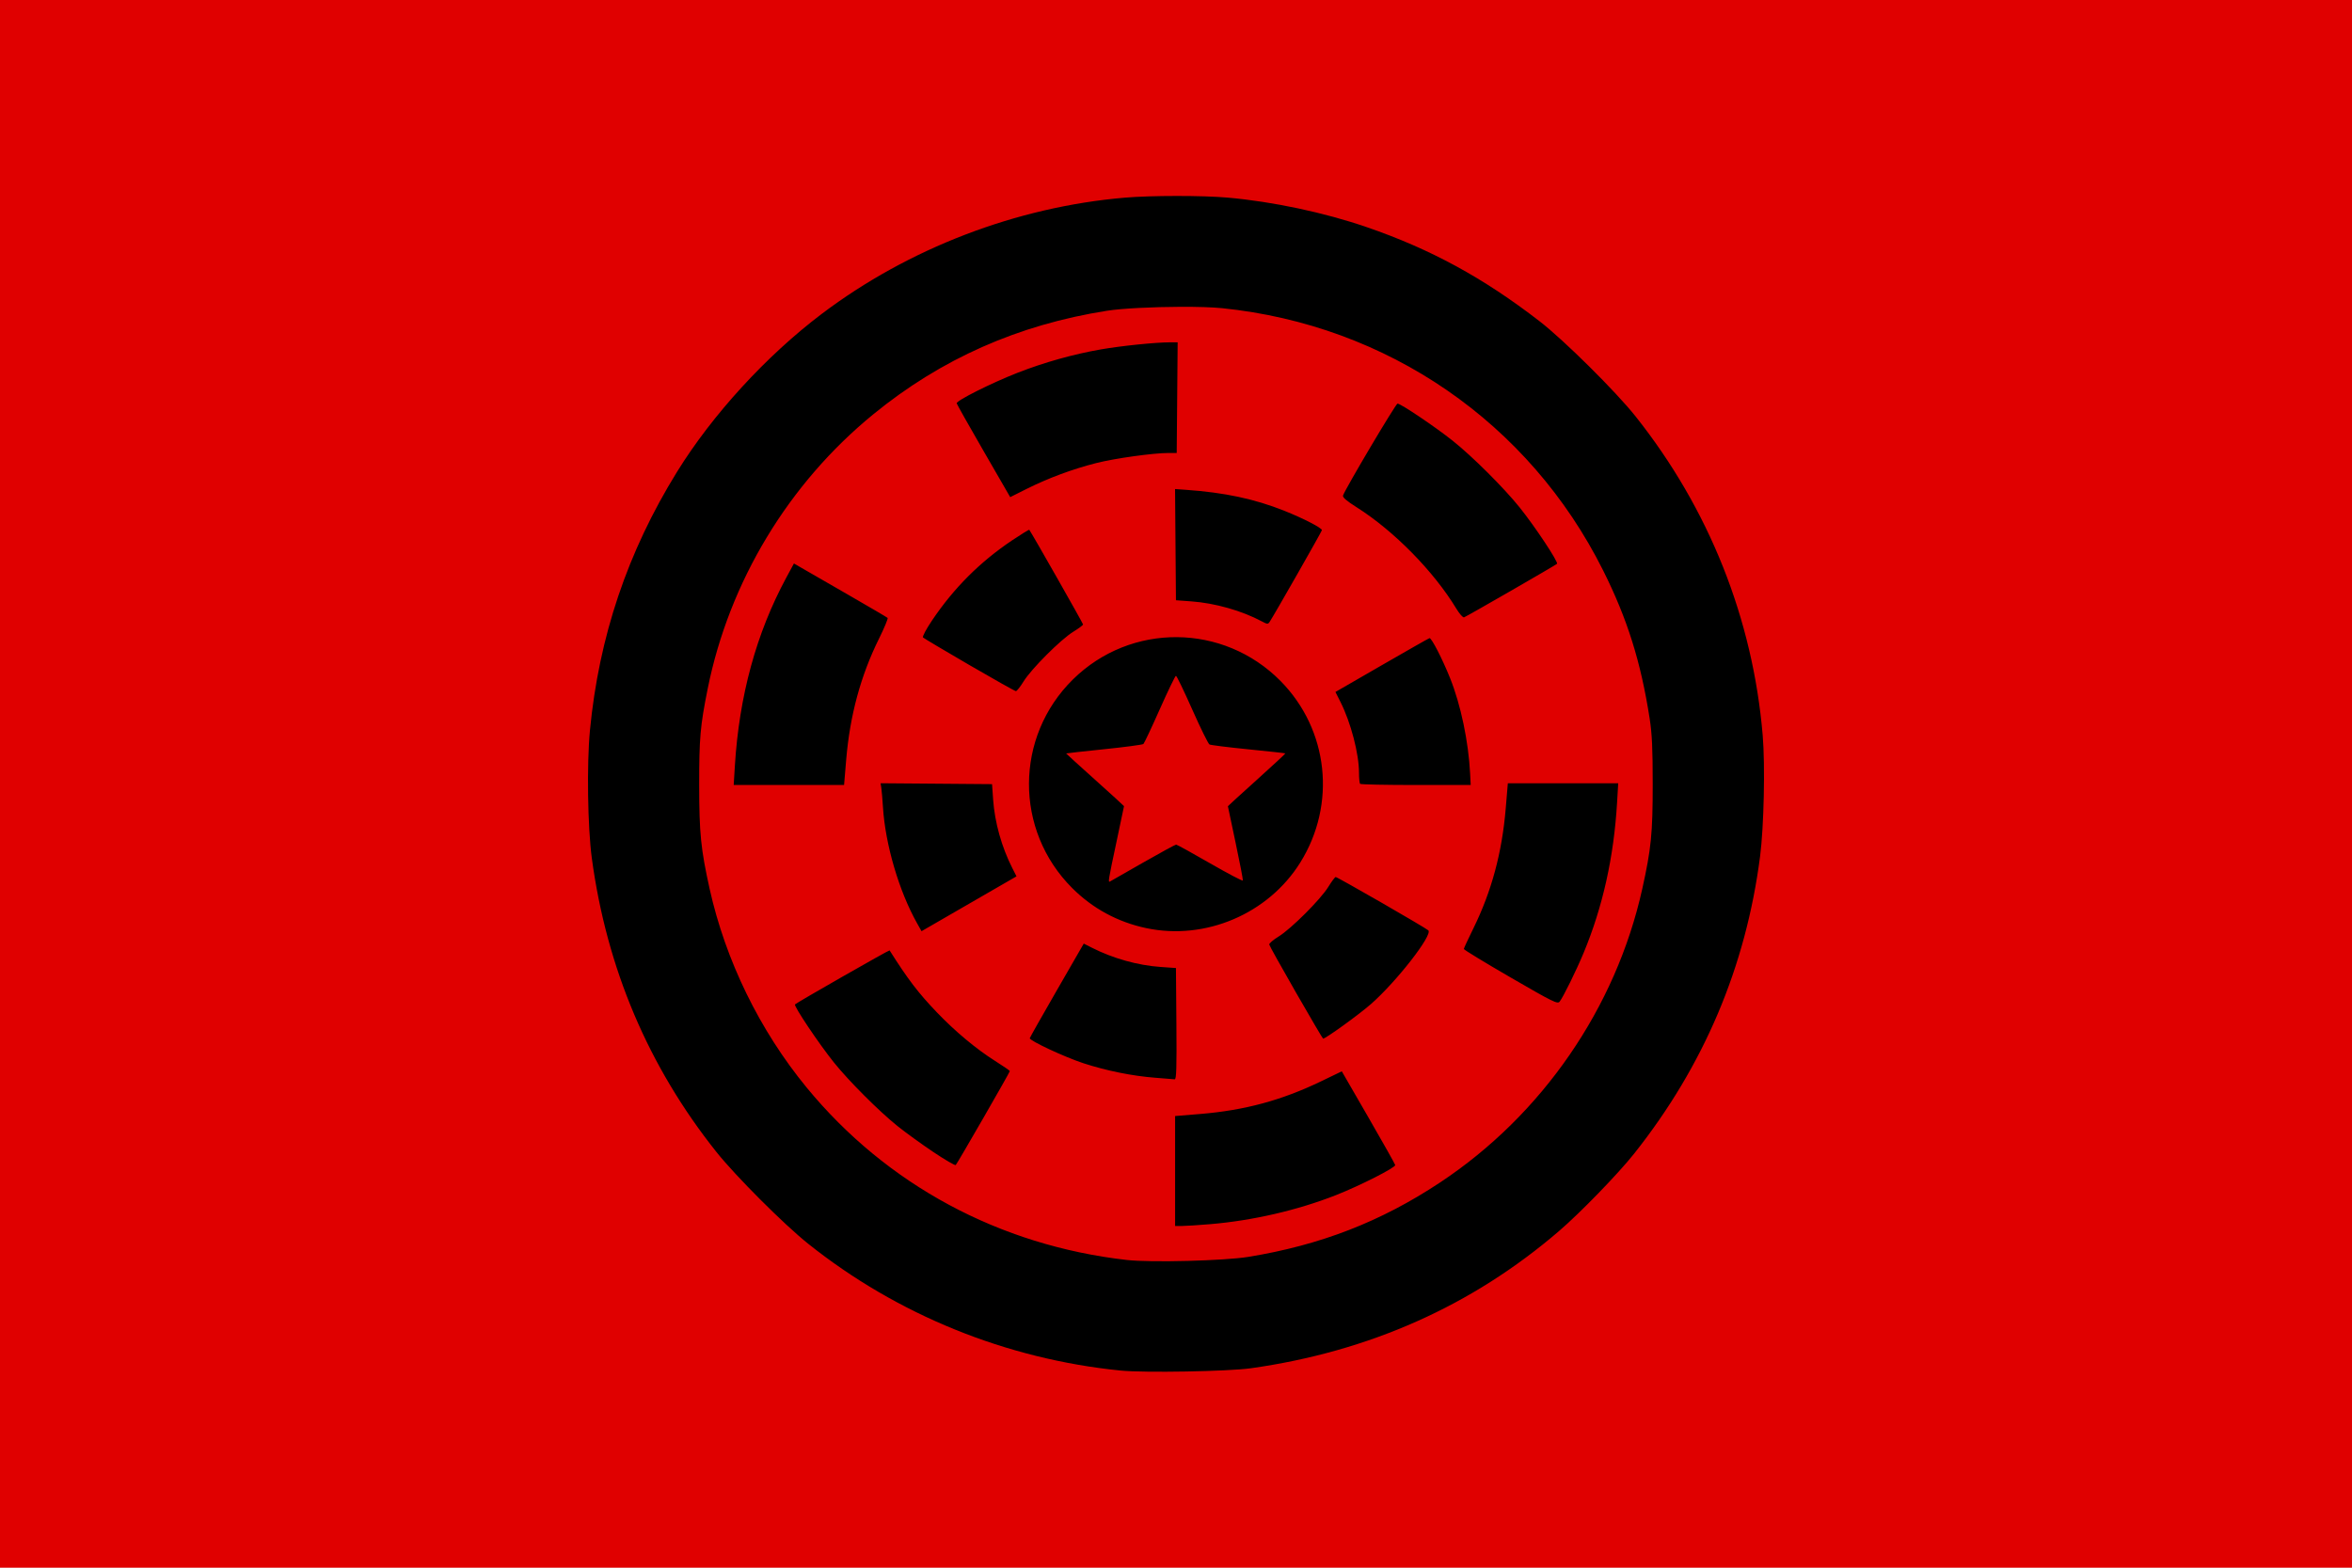
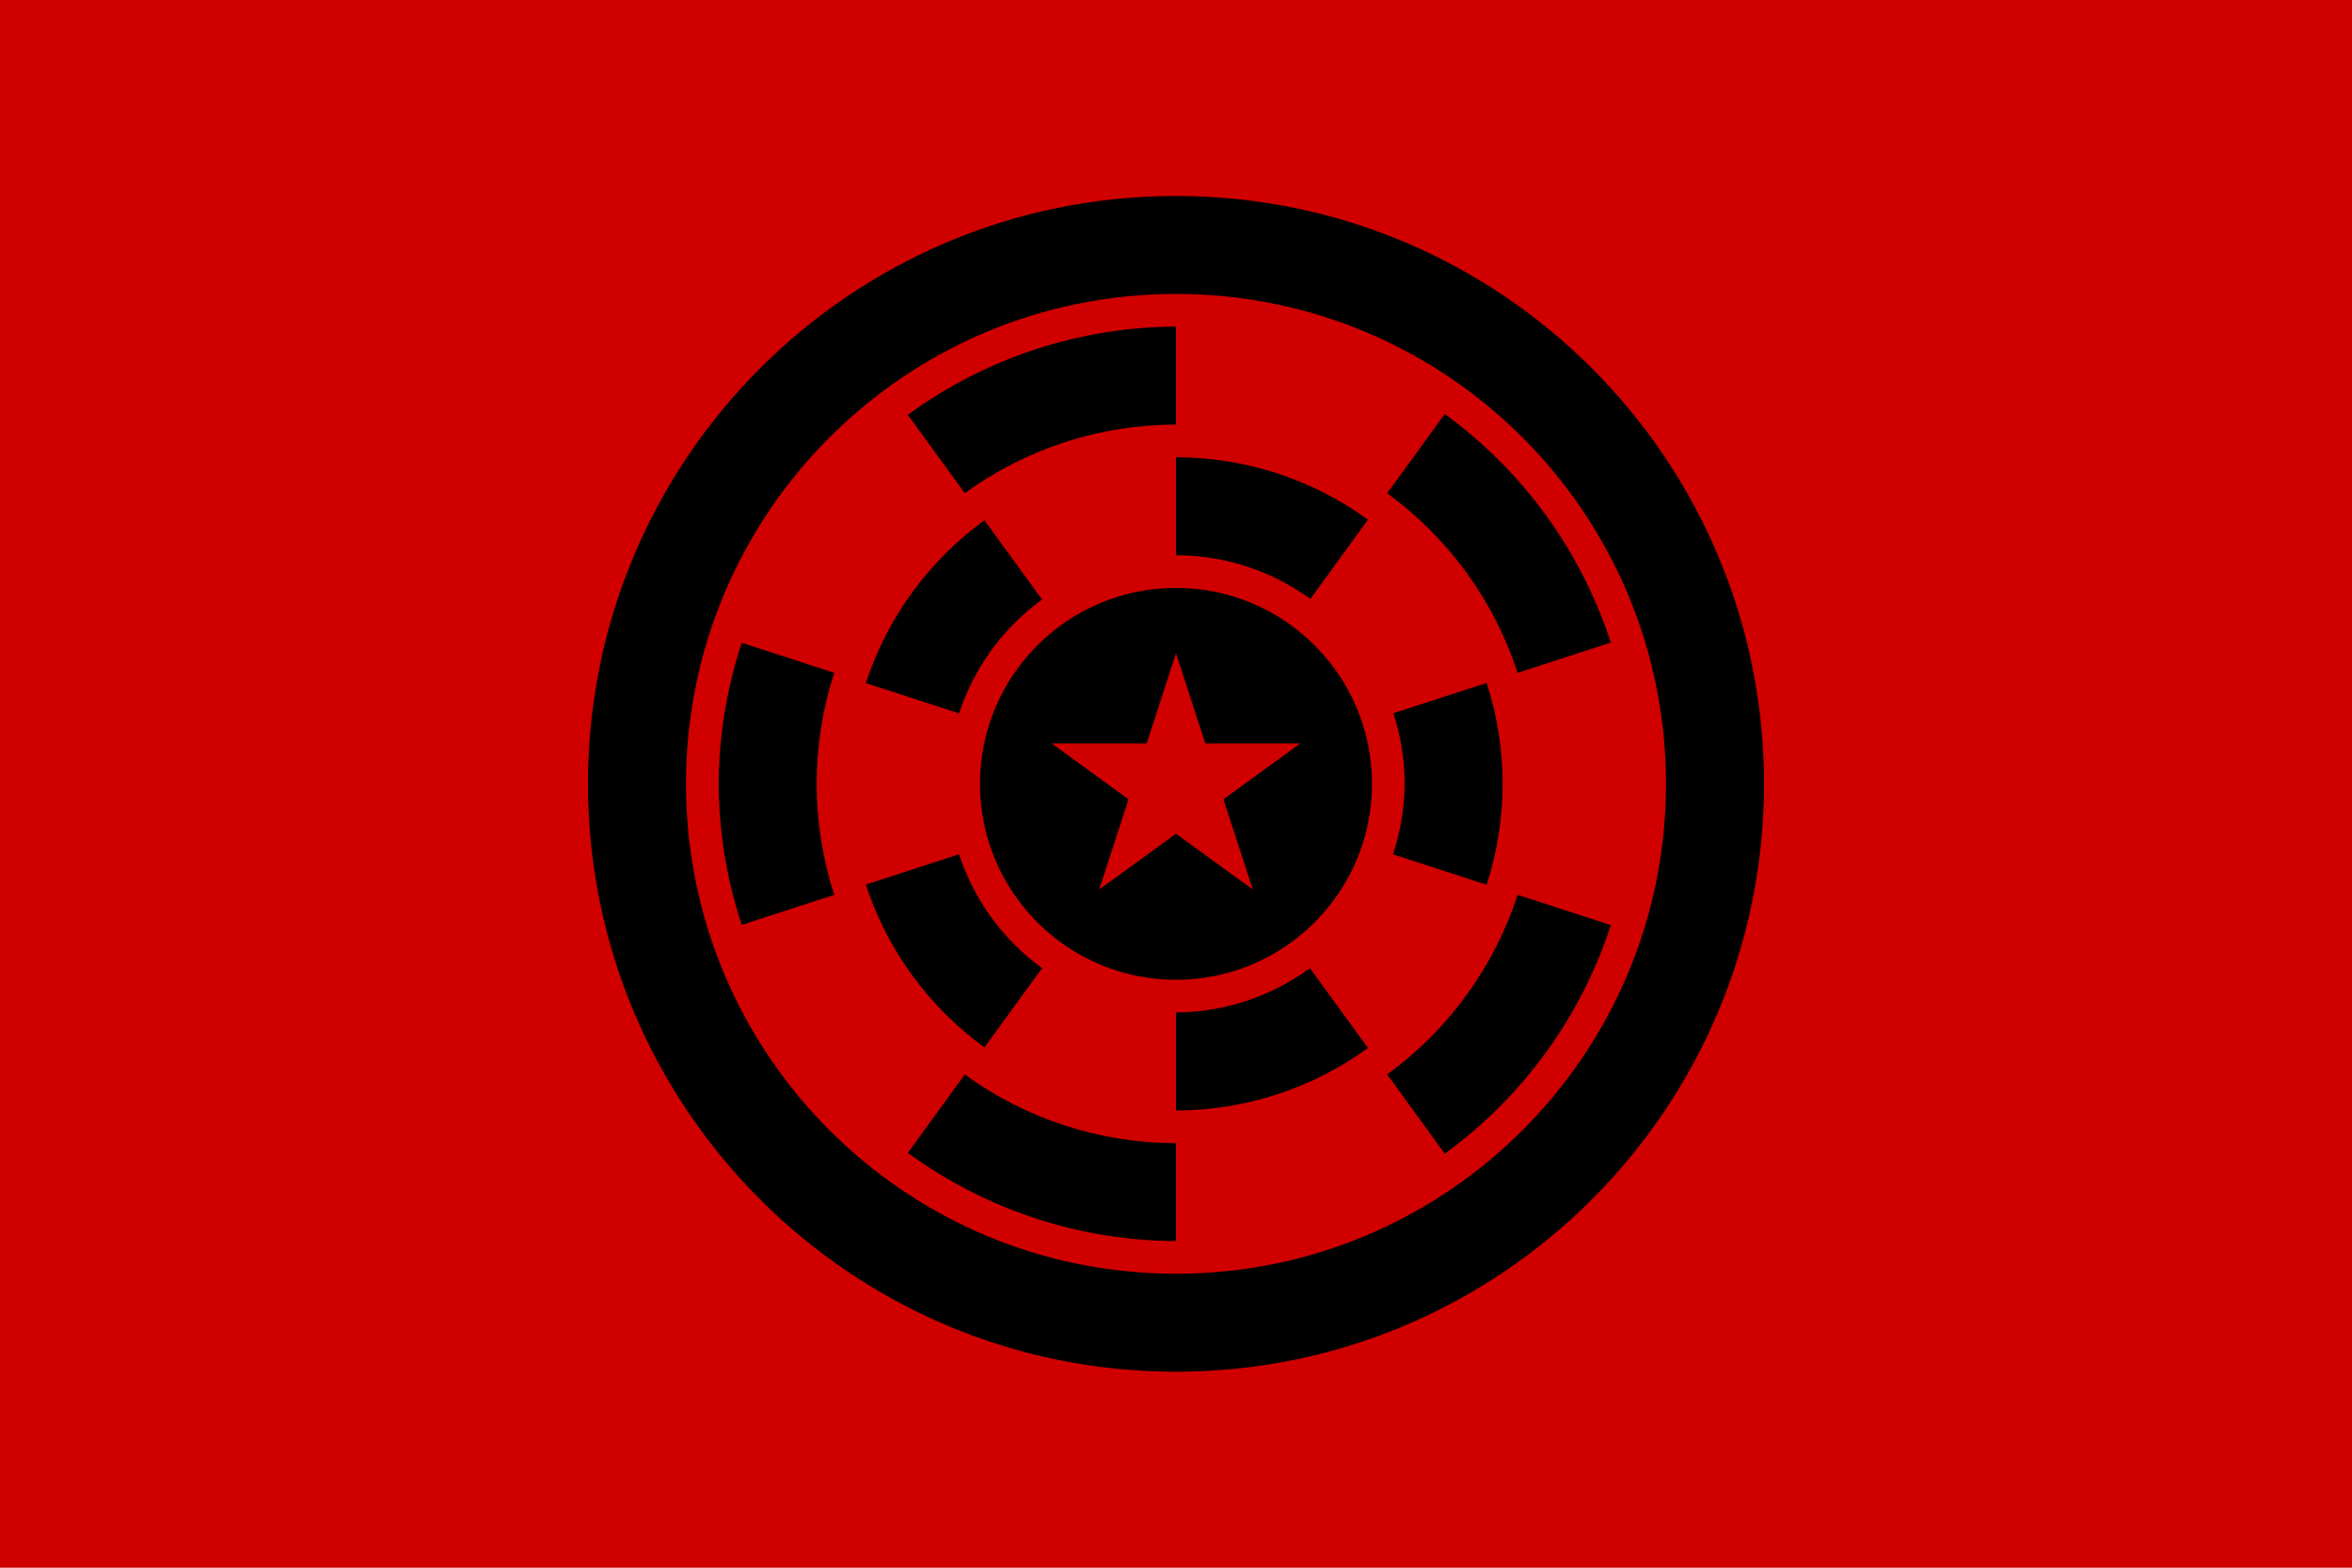
- <svg xmlns="http://www.w3.org/2000/svg" xml:space="preserve" width="3072" height="2048" viewBox="0 0 812.8 541.867">
-   <path fill="#e00000" d="M0 0h812.8v541.867H0Z" paint-order="stroke fill markers" />
-   <path d="M406.697 67.733c-6.682.002-13.42.197-17.968.585-37.43 3.194-74.776 17.516-104.746 40.168-19.125 14.455-37.78 34.82-50.012 54.597-17.113 27.669-26.985 56.975-30.102 89.384-1.116 11.597-.793 33.466.652 44.171 5.14 38.05 19.52 71.972 43.04 101.52 6.598 8.288 23.368 25.068 31.714 31.732 30.768 24.569 68.507 39.888 107.983 43.84v-.001c8.201.821 37.196.31 45.017-.795 40.91-5.77 76.458-21.604 106.512-47.443 7.415-6.374 20.397-19.762 25.94-26.745 24.111-30.394 38.593-64.584 43.52-102.749 1.32-10.243 1.78-31.423.904-41.812-3.398-40.29-18.548-78.315-43.936-110.27-6.853-8.626-24.789-26.398-33.195-32.893-19.423-15.01-37.633-24.923-59.729-32.52-14.66-5.04-32.329-8.794-47.96-10.191-4.326-.387-10.955-.579-17.634-.578zm1.28 38.315c5.697-.021 10.971.13 14.378.475 57.157 5.845 106.118 39.559 131.654 90.655 8.376 16.761 13.021 31.554 16.079 51.201.819 5.259 1.053 10.311 1.053 22.659 0 17.008-.529 22.32-3.607 36.194-9.126 41.135-34.618 78.146-69.939 101.531-20.405 13.513-41.293 21.611-66.202 25.672-8.328 1.358-33.75 2.01-41.97 1.077-44.03-4.997-83.061-26.02-110.655-59.598-16.22-19.734-28.053-43.978-33.535-68.682-3.048-13.746-3.599-19.217-3.61-35.9-.01-16.235.359-20.417 2.936-33.252 7.422-36.974 27.921-70.942 57.279-94.918 23.425-19.131 50.059-30.931 80.713-35.752 5.233-.824 15.93-1.327 25.426-1.362zm-1.006 12.267-2.647.007c-5.053.012-16.808 1.215-23.833 2.439-9.557 1.663-19.644 4.494-28.835 8.083-9.024 3.527-21.243 9.659-21.045 10.564.076.35 4.269 7.792 9.316 16.531v-.001l9.178 15.895 5.689-2.85c7.426-3.718 15.881-6.86 24.01-8.92 6.497-1.649 19.726-3.492 25.063-3.493h2.779l.163-19.128zm75.984 21.188c-.6 0-18.004 29.355-18.839 31.78-.21.61 1.231 1.854 4.725 4.063 12.895 8.155 26.659 22.165 34.463 35.073 1.068 1.765 2.254 3.1 2.636 2.964.967-.343 31.566-17.968 32.127-18.505.567-.546-7.549-12.806-12.9-19.475-5.448-6.794-16.373-17.675-23.159-23.072-6.123-4.871-17.943-12.828-19.053-12.828zm-76.882 29.536.155 19.219.155 19.219 5.296.384c8.228.596 17.482 3.224 24.41 6.93 1.887 1.01 2.097 1.02 2.687.128 1.584-2.397 18.033-31.262 18.048-31.67.027-.756-6.428-4.083-12.984-6.696-10.343-4.118-20.6-6.303-34.081-7.254zm-50.378 14.086c-.093-.123-2.76 1.519-5.929 3.641-11.094 7.447-20.1 16.448-27.652 27.653-2.014 2.987-3.425 5.64-3.148 5.916.276.276 7.48 4.563 16.008 9.52 8.525 4.958 15.77 9.025 16.094 9.034.324.01 1.518-1.493 2.648-3.338 2.655-4.323 12.863-14.534 17.185-17.187 1.845-1.133 3.368-2.266 3.383-2.518.021-.347-17.722-31.58-18.589-32.721zm-81.329 11.641-2.638 4.884c-10.362 19.184-16.283 40.861-17.772 65.06l-.407 6.622h38.144l.726-8.681c1.28-15.318 5.01-29.1 11.326-41.86 1.862-3.762 3.209-7.01 2.993-7.218-.217-.208-6.487-3.888-13.928-8.173-7.441-4.287-14.639-8.433-15.989-9.214zm132.386 25.462c-12.973-.1-25.992 4.773-35.99 14.633-20.122 19.847-20.24 52.09-.265 72.067 7.09 7.09 15.734 11.776 25.588 13.87 20.441 4.343 42.197-4.913 53.258-22.66 12.573-20.174 9.786-45.915-6.787-62.725-9.874-10.013-22.828-15.085-35.804-15.185zm87.246.342c-.287.08-7.718 4.303-16.512 9.377l-15.99 9.232 1.716 3.397c3.611 7.156 6.431 17.94 6.431 24.59 0 1.86.177 3.558.392 3.773.216.216 8.904.393 19.3.393h18.908l-.202-3.973c-.56-11.02-3.227-23.733-6.91-32.932-2.669-6.673-6.464-14.044-7.133-13.857zm-87.615 13.023c.252 0 2.788 5.25 5.637 11.66 2.845 6.413 5.526 11.845 5.95 12.072.424.226 6.467.98 13.423 1.675 6.958.694 12.718 1.325 12.799 1.402.08.077-4.355 4.193-9.857 9.147-5.499 4.95-10.004 9.058-10.004 9.12 0 .062 1.202 5.757 2.671 12.65 1.466 6.894 2.595 12.757 2.501 13.024-.093.267-5.204-2.418-11.35-5.959-6.15-3.544-11.417-6.447-11.704-6.449-.288-.003-5.454 2.81-11.475 6.249-6.021 3.44-11.151 6.368-11.394 6.508-.71.41-.574-.427 2.207-13.48 1.457-6.834 2.648-12.495 2.648-12.574 0-.079-4.502-4.184-10.004-9.123-5.5-4.936-10.003-9.029-10.003-9.088 0-.06 5.894-.714 13.093-1.455 7.201-.74 13.328-1.557 13.616-1.814.288-.257 2.836-5.667 5.656-12.016 2.823-6.351 5.339-11.549 5.59-11.549zm-102.072 37.134.253 1.626c.14.895.397 3.909.573 6.698.81 12.855 5.558 29.01 11.777 40.059l1.55 2.755 12.771-7.379c7.024-4.056 14.408-8.323 16.408-9.478l3.636-2.099-1.434-2.83c-3.705-7.31-6.083-15.803-6.64-23.696l-.375-5.345-19.26-.156zm216.762.016-.725 8.68c-1.274 15.246-4.871 28.615-11.123 41.344-1.828 3.723-3.34 6.98-3.358 7.24-.019.26 7.248 4.688 16.149 9.841 14.797 8.567 16.25 9.282 16.967 8.356 1.266-1.638 5.724-10.695 8.268-16.809 6.625-15.922 10.468-33.191 11.577-52.031l.39-6.621h-19.072zm-59.498 32.397c-.256.016-1.392 1.538-2.524 3.384-2.663 4.337-12.872 14.538-17.196 17.186-1.85 1.133-3.307 2.38-3.236 2.77.071.392 4.234 7.864 9.25 16.605 5.015 8.738 9.23 15.904 9.36 15.915.797.072 12.344-8.265 16.533-11.94 8.85-7.759 21.466-23.965 19.836-25.482-1.009-.939-31.461-18.472-32.023-18.438zm-87.05 23.012-9.283 16.11c-5.102 8.856-9.323 16.32-9.374 16.58-.165.844 12.094 6.565 18.616 8.69 7.903 2.574 16.858 4.38 24.703 4.984 3.308.254 6.354.5 6.763.546.588.067.711-3.938.588-19.19l-.155-19.274-5.344-.377c-7.894-.556-16.386-2.937-23.69-6.638zm-67.1 2.347c-.133-.211-31.88 17.921-32.685 18.669-.534.495 8.233 13.58 13.462 20.093 5.146 6.407 15.557 16.826 21.967 21.97 2.749 2.209 8.314 6.236 12.354 8.948 4.044 2.71 7.535 4.744 7.758 4.515.592-.606 18.732-32.115 18.698-32.479-.016-.168-2.333-1.762-5.149-3.542-6.533-4.131-13.777-10.184-20.137-16.831-6.376-6.664-9.936-11.334-16.268-21.343zM463.696 370.3l-7.178 3.461c-13.598 6.558-26.429 10.027-41.749 11.284l-8.68.711v38.003h2.322c1.274 0 5.712-.285 9.856-.634 14.649-1.232 30.156-4.815 43.431-10.041 8.31-3.27 20.638-9.534 20.458-10.39-.077-.365-4.261-7.805-9.3-16.529z" />
+ <svg xmlns="http://www.w3.org/2000/svg" xml:space="preserve" id="svg1" width="4608" height="3072" version="1.1" viewBox="0 0 1219.2 812.8">
+   <defs id="defs1">
+     <style id="style1">.cls-1{fill:#0283c0}.cls-2{fill:#fff}.cls-3{fill:#ef483f}</style>
+   </defs>
+   <path id="rect1" d="M 0 0 L 0 812.8 L 1219.2 812.8 L 1219.2 0 L 0 0 z" style="fill:#d00000;fill-rule:evenodd;stroke:none;stroke-width:8.467;stroke-linecap:round;stroke-linejoin:round;fill-opacity:1" />
+   <path id="path2" d="M 609.6 101.6 A 304.8 304.8 0 0 0 304.8 406.4 A 304.8 304.8 0 0 0 609.6 711.2 A 304.8 304.8 0 0 0 914.4 406.4 A 304.8 304.8 0 0 0 609.6 101.6 z M 609.6 152.4 A 254 254 0 0 1 863.6 406.4 A 254 254 0 0 1 609.6 660.4 A 254 254 0 0 1 355.6 406.4 A 254 254 0 0 1 609.6 152.4 z M 609.6 169.333 A 237.067 237.067 0 0 0 470.597 215.078 L 500.115 255.707 A 186.267 186.267 0 0 1 609.6 220.133 L 609.6 169.333 z M 748.918 214.646 L 719.057 255.745 A 186.267 186.267 0 0 1 786.683 348.862 L 834.999 333.164 A 237.067 237.067 0 0 0 748.918 214.646 z M 609.6 237.067 L 609.6 287.867 A 118.533 118.533 0 0 1 679.253 310.53 L 709.112 269.433 A 169.333 169.333 0 0 0 609.6 237.067 z M 510.312 269.742 A 169.333 169.333 0 0 0 448.817 354.158 L 497.143 369.861 A 118.533 118.533 0 0 1 540.183 310.855 L 510.312 269.742 z M 609.6 304.8 A 101.6 101.6 0 0 0 508 406.4 A 101.6 101.6 0 0 0 609.6 508 A 101.6 101.6 0 0 0 711.2 406.4 A 101.6 101.6 0 0 0 609.6 304.8 z M 384.504 333.262 A 237.067 237.067 0 0 0 372.533 406.4 A 237.067 237.067 0 0 0 384.504 479.538 L 432.45 463.96 A 186.267 186.267 0 0 1 423.333 406.4 A 186.267 186.267 0 0 1 432.45 348.84 L 384.504 333.262 z M 609.6 338.667 L 624.807 385.469 L 674.018 385.469 L 634.206 414.395 L 649.413 461.197 L 609.6 432.272 L 569.787 461.197 L 584.994 414.395 L 545.182 385.469 L 594.393 385.469 L 609.6 338.667 z M 770.599 354.088 L 722.286 369.786 A 118.533 118.533 0 0 1 728.133 406.4 A 118.533 118.533 0 0 1 722.057 442.939 L 770.599 458.712 A 169.333 169.333 0 0 0 778.933 406.4 A 169.333 169.333 0 0 0 770.599 354.088 z M 497.143 442.939 L 448.817 458.642 A 169.333 169.333 0 0 0 510.312 543.058 L 540.183 501.945 A 118.533 118.533 0 0 1 497.143 442.939 z M 786.683 463.938 A 186.267 186.267 0 0 1 719.057 557.055 L 748.918 598.154 A 237.067 237.067 0 0 0 834.999 479.636 L 786.683 463.938 z M 679.017 501.945 A 118.533 118.533 0 0 1 609.6 524.933 L 609.6 575.733 A 169.333 169.333 0 0 0 709.113 543.367 L 679.017 501.945 z M 500.115 557.093 L 470.596 597.722 A 237.067 237.067 0 0 0 609.6 643.467 L 609.6 592.667 A 186.267 186.267 0 0 1 500.115 557.093 z" style="display:inline;fill:#000;stroke:none;stroke-width:67.733;stroke-miterlimit:128;paint-order:stroke fill markers" />
</svg>
